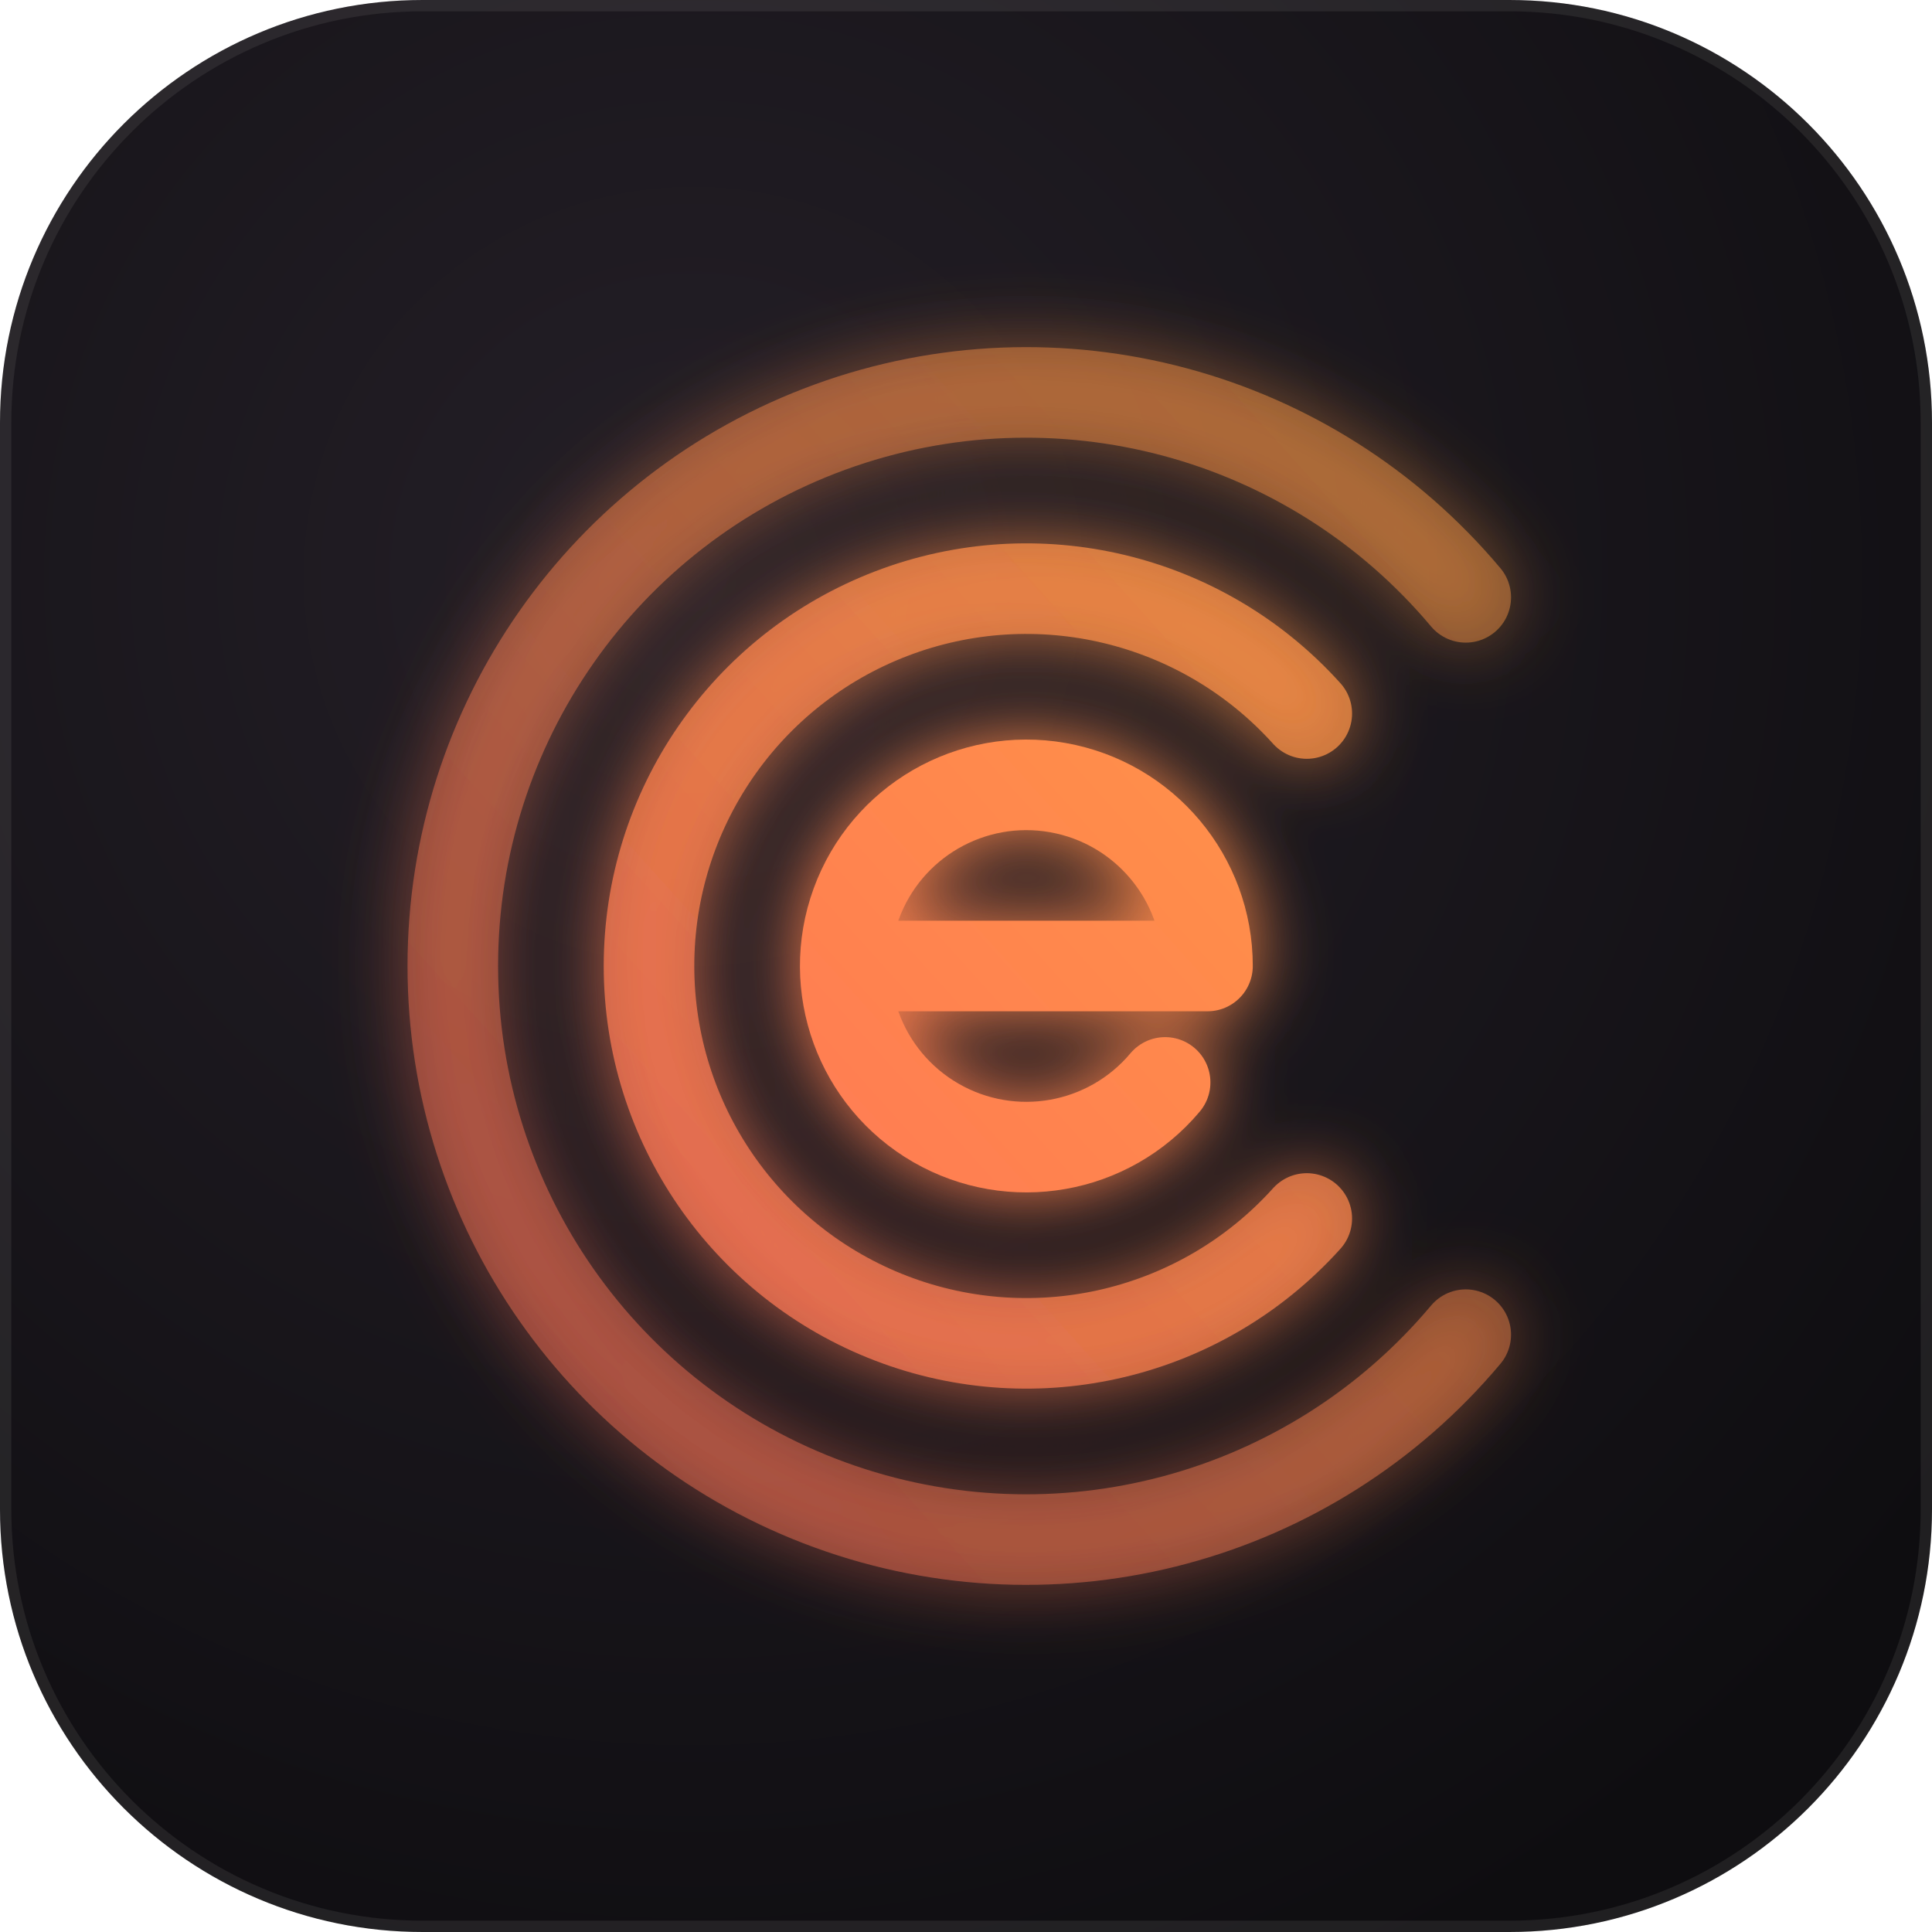
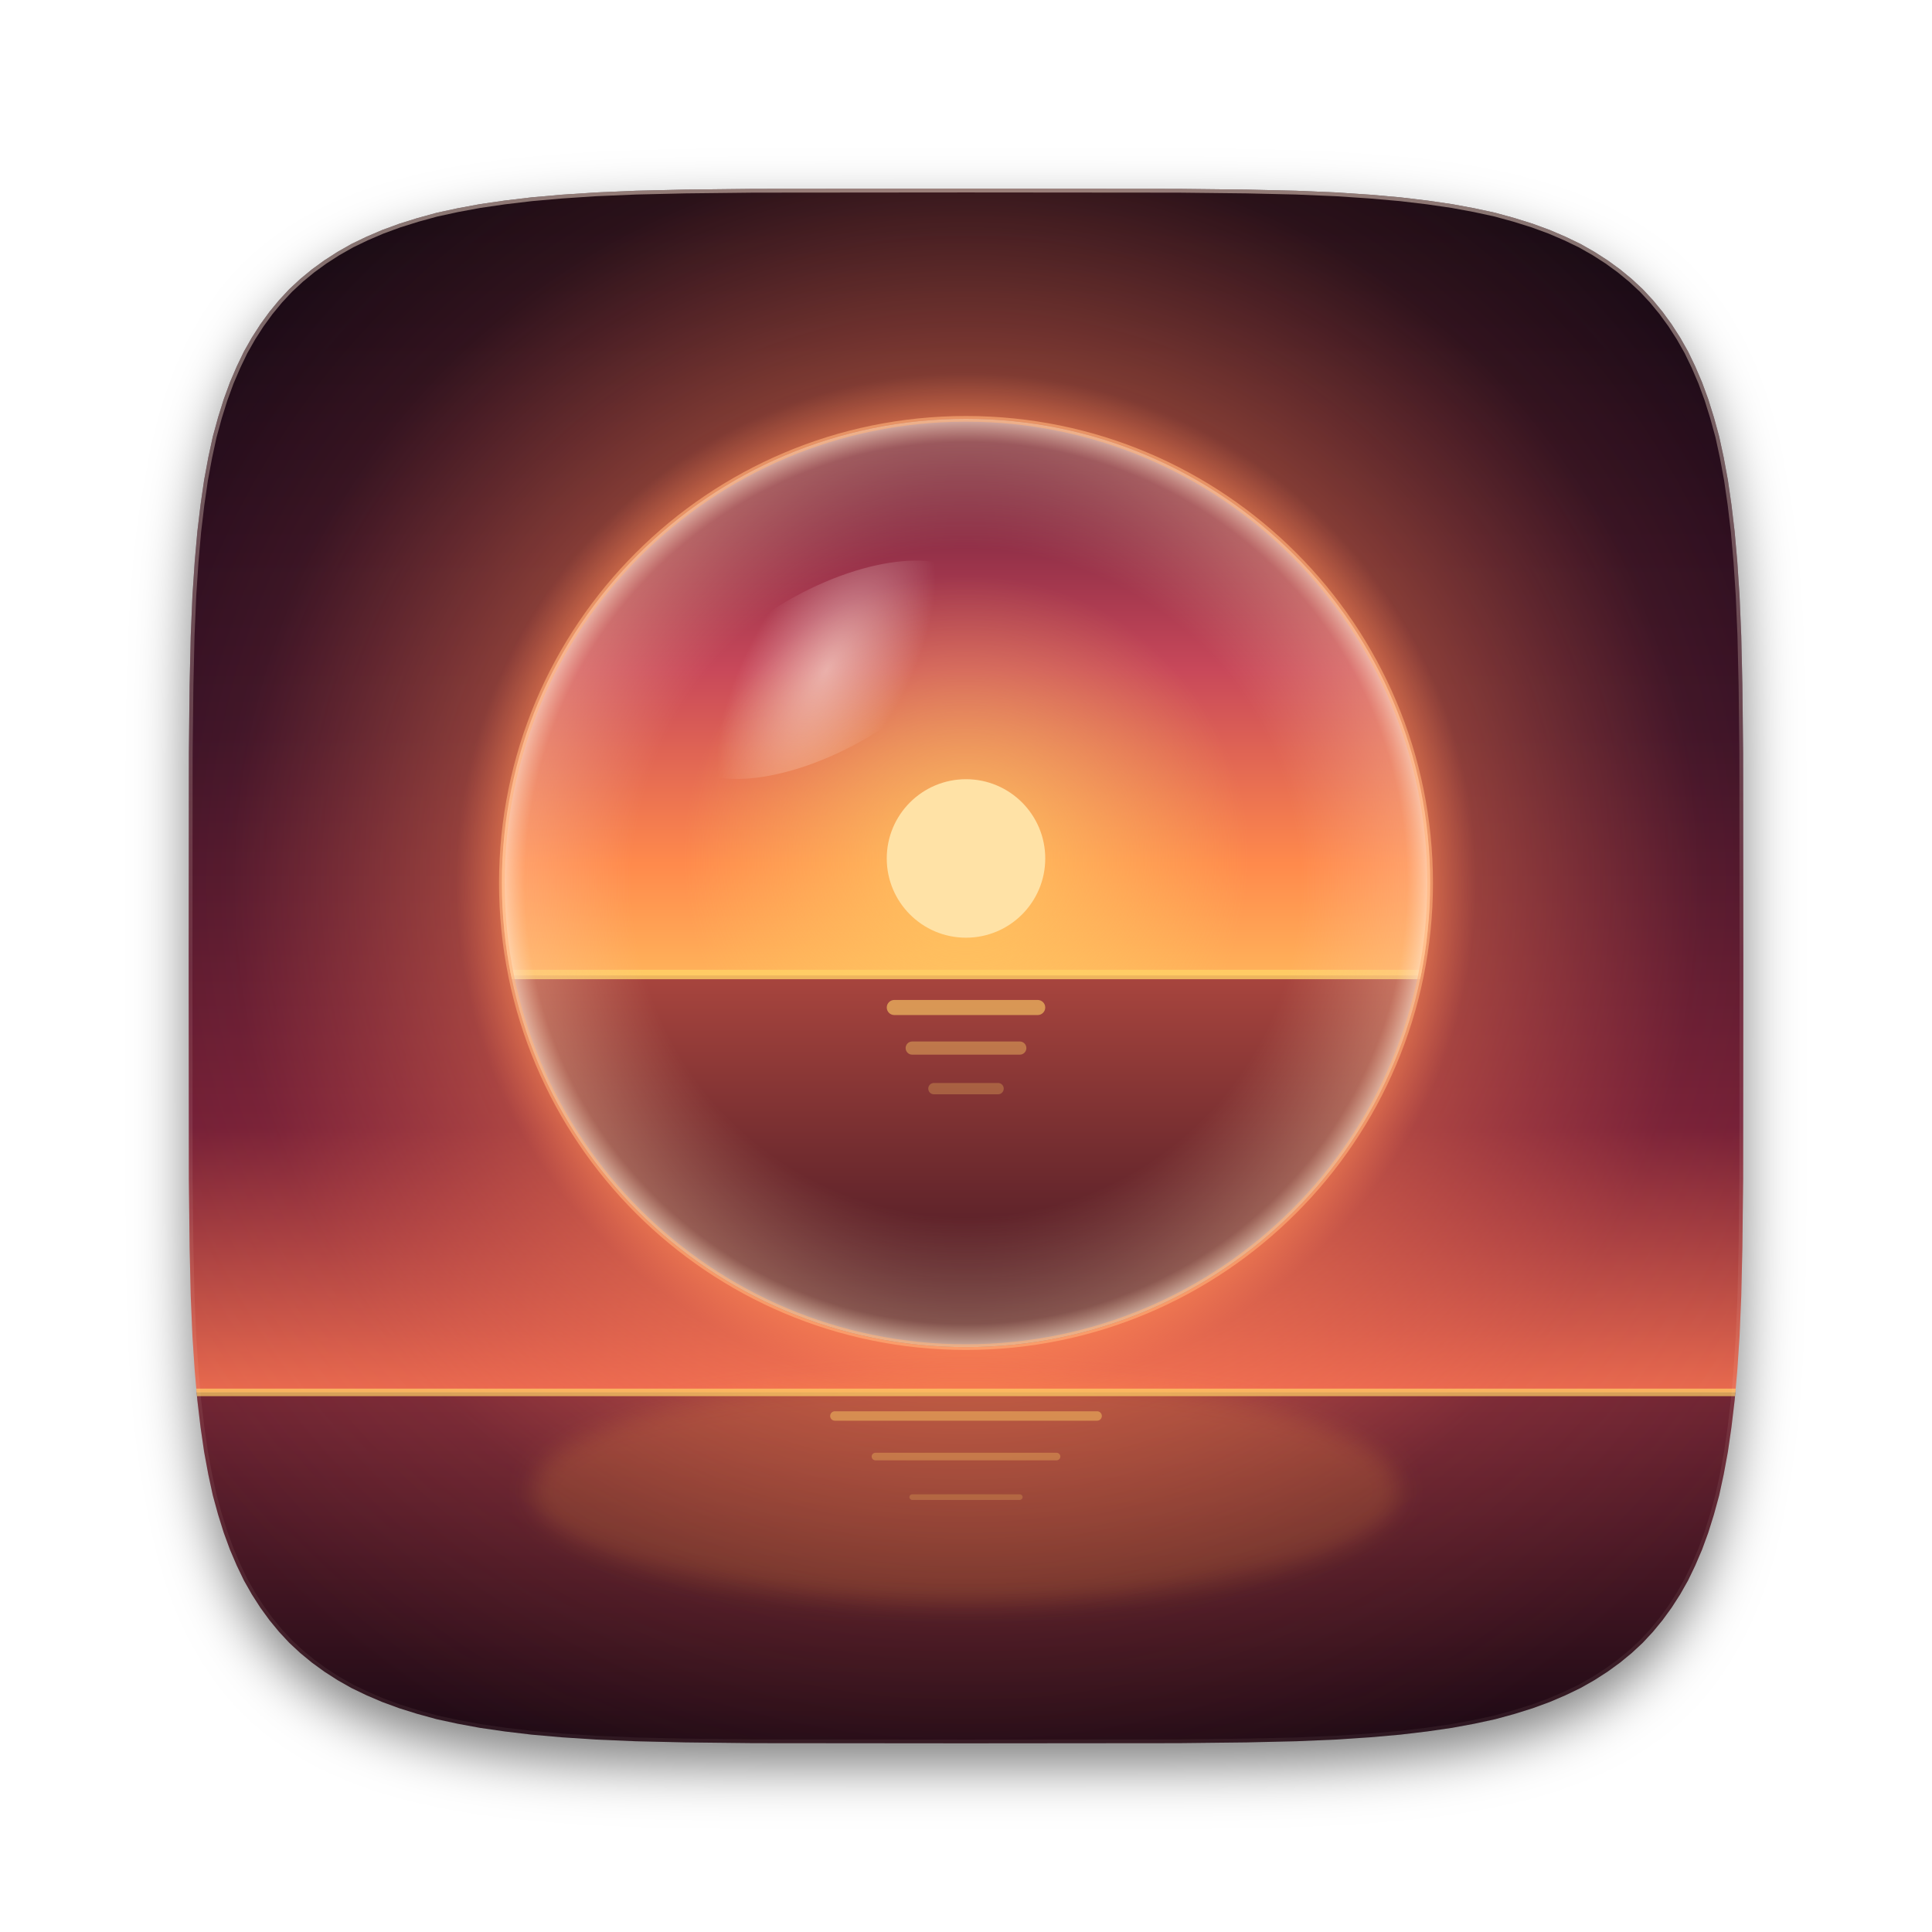
- <svg xmlns="http://www.w3.org/2000/svg" viewBox="0 0 512 512">
+ <svg xmlns="http://www.w3.org/2000/svg" viewBox="0 0 1024 1024">
  <defs>
-     <radialGradient id="surface" cx="36%" cy="30%" r="80%">
-       <stop offset="0" stop-color="#241F27" />
-       <stop offset="1" stop-color="#0E0D10" />
+     <path id="body" d="M924.0 512.0 L923.9 624.8 L923.5 660.9 L922.9 687.0 L922.0 708.2 L920.8 726.3 L919.4 742.2 L917.7 756.5 L915.8 769.6 L913.6 781.5 L911.2 792.6 L908.4 802.8 L905.4 812.4 L902.1 821.4 L898.5 829.8 L894.7 837.7 L890.5 845.1 L886.0 852.1 L881.2 858.7 L876.1 864.9 L870.7 870.7 L864.9 876.1 L858.7 881.2 L852.1 886.0 L845.1 890.5 L837.7 894.7 L829.8 898.5 L821.4 902.1 L812.4 905.4 L802.8 908.4 L792.6 911.2 L781.5 913.6 L769.6 915.8 L756.5 917.7 L742.2 919.4 L726.3 920.8 L708.2 922.0 L687.0 922.9 L660.9 923.5 L624.8 923.9 L512.0 924.0 L399.2 923.9 L363.1 923.5 L337.0 922.9 L315.8 922.0 L297.7 920.8 L281.8 919.4 L267.5 917.7 L254.4 915.8 L242.5 913.6 L231.4 911.2 L221.2 908.4 L211.6 905.4 L202.6 902.1 L194.2 898.5 L186.3 894.7 L178.9 890.5 L171.9 886.0 L165.3 881.2 L159.1 876.1 L153.3 870.7 L147.9 864.9 L142.8 858.7 L138.0 852.1 L133.5 845.1 L129.3 837.7 L125.5 829.8 L121.9 821.4 L118.6 812.4 L115.6 802.8 L112.8 792.6 L110.4 781.5 L108.2 769.6 L106.3 756.5 L104.6 742.2 L103.2 726.3 L102.0 708.2 L101.1 687.0 L100.5 660.9 L100.1 624.8 L100.0 512.0 L100.1 399.2 L100.5 363.1 L101.1 337.0 L102.0 315.8 L103.2 297.7 L104.6 281.8 L106.3 267.5 L108.2 254.4 L110.4 242.5 L112.8 231.4 L115.6 221.2 L118.6 211.6 L121.9 202.6 L125.5 194.2 L129.3 186.3 L133.5 178.9 L138.0 171.9 L142.8 165.3 L147.9 159.1 L153.3 153.3 L159.1 147.9 L165.3 142.8 L171.9 138.0 L178.9 133.5 L186.3 129.3 L194.2 125.5 L202.6 121.9 L211.6 118.6 L221.2 115.6 L231.4 112.8 L242.5 110.4 L254.4 108.2 L267.5 106.3 L281.8 104.6 L297.7 103.2 L315.8 102.0 L337.0 101.1 L363.1 100.5 L399.2 100.1 L512.0 100.0 L624.8 100.1 L660.9 100.5 L687.0 101.1 L708.2 102.0 L726.3 103.2 L742.2 104.6 L756.5 106.3 L769.6 108.2 L781.5 110.4 L792.6 112.8 L802.8 115.6 L812.4 118.6 L821.4 121.9 L829.8 125.5 L837.7 129.3 L845.1 133.5 L852.1 138.0 L858.7 142.8 L864.9 147.9 L870.7 153.3 L876.1 159.1 L881.2 165.3 L886.0 171.9 L890.5 178.9 L894.7 186.3 L898.5 194.2 L902.1 202.6 L905.4 211.6 L908.4 221.2 L911.2 231.4 L913.6 242.5 L915.8 254.4 L917.7 267.5 L919.4 281.8 L920.8 297.7 L922.0 315.8 L922.9 337.0 L923.5 363.1 L923.9 399.2Z" />
+     <clipPath id="clip">
+       <use href="#body" />
+     </clipPath>
+     <clipPath id="dropClip">
+       <circle cx="512" cy="468" r="246" />
+     </clipPath>
+     <filter id="shadow" x="-10%" y="-10%" width="120%" height="120%">
+       <feGaussianBlur stdDeviation="14" />
+     </filter>
+     <filter id="soft" x="-20%" y="-20%" width="140%" height="140%">
+       <feGaussianBlur stdDeviation="6" />
+     </filter>
+     <linearGradient id="sky" x1="0" y1="100" x2="0" y2="738" gradientUnits="userSpaceOnUse">
+       <stop offset="0" stop-color="#0D0610" />
+       <stop offset=".45" stop-color="#2A0B22" />
+       <stop offset=".78" stop-color="#6A1A34" />
+       <stop offset="1" stop-color="#E86A4E" />
+     </linearGradient>
+     <linearGradient id="water" x1="0" y1="738" x2="0" y2="924" gradientUnits="userSpaceOnUse">
+       <stop offset="0" stop-color="#6E2433" />
+       <stop offset="1" stop-color="#1C0914" />
+     </linearGradient>
+     <radialGradient id="halo" cx="512" cy="468" r="520" gradientUnits="userSpaceOnUse">
+       <stop offset=".45" stop-color="#FF8A55" stop-opacity=".9" />
+       <stop offset=".52" stop-color="#FF7A55" stop-opacity=".45" />
+       <stop offset=".75" stop-color="#FF6A5B" stop-opacity=".12" />
+       <stop offset="1" stop-color="#FF6A5B" stop-opacity="0" />
    </radialGradient>
-     <linearGradient id="sunset" x1="96" y1="400" x2="416" y2="112" gradientUnits="userSpaceOnUse">
-       <stop offset="0" stop-color="#FF6A5B" />
-       <stop offset="1" stop-color="#FF9F43" />
+     <linearGradient id="dropSky" x1="0" y1="222" x2="0" y2="517" gradientUnits="userSpaceOnUse">
+       <stop offset="0" stop-color="#5A1735" />
+       <stop offset=".45" stop-color="#C8485A" />
+       <stop offset=".8" stop-color="#FF8A4C" />
+       <stop offset="1" stop-color="#FFB25A" />
    </linearGradient>
-     <filter id="glow" x="-30%" y="-30%" width="160%" height="160%">
-       <feGaussianBlur stdDeviation="10" result="b" />
-       <feMerge>
-         <feMergeNode in="b" />
-         <feMergeNode in="SourceGraphic" />
-       </feMerge>
-     </filter>
+     <linearGradient id="dropWater" x1="0" y1="517" x2="0" y2="714" gradientUnits="userSpaceOnUse">
+       <stop offset="0" stop-color="#A8453E" />
+       <stop offset="1" stop-color="#3A1220" />
+     </linearGradient>
+     <radialGradient id="sunGlow" cx="512" cy="455" r="150" gradientUnits="userSpaceOnUse">
+       <stop offset="0" stop-color="#FFD166" stop-opacity=".8" />
+       <stop offset="1" stop-color="#FFD166" stop-opacity="0" />
+     </radialGradient>
+     <radialGradient id="rim" cx="512" cy="468" r="246" gradientUnits="userSpaceOnUse">
+       <stop offset=".72" stop-color="#FFC9A0" stop-opacity="0" />
+       <stop offset=".95" stop-color="#FFC9A0" stop-opacity=".35" />
+       <stop offset="1" stop-color="#FFE3CC" stop-opacity=".75" />
+     </radialGradient>
+     <radialGradient id="highlight" cx="0" cy="0" r="1" gradientTransform="translate(438 355) rotate(-30) scale(90 42)" gradientUnits="userSpaceOnUse">
+       <stop offset="0" stop-color="#FFF5EB" stop-opacity=".55" />
+       <stop offset="1" stop-color="#FFF5EB" stop-opacity="0" />
+     </radialGradient>
+     <linearGradient id="bodyRim" x1="0" y1="100" x2="0" y2="924" gradientUnits="userSpaceOnUse">
+       <stop offset="0" stop-color="#FFE6D6" stop-opacity=".5" />
+       <stop offset=".5" stop-color="#FFE6D6" stop-opacity=".1" />
+       <stop offset="1" stop-color="#FFE6D6" stop-opacity=".06" />
+     </linearGradient>
  </defs>
-   <rect width="512" height="512" rx="112" fill="url(#surface)" />
-   <rect x="1.5" y="1.5" width="509" height="509" rx="110.5" fill="none" stroke="#F5F1EC" stroke-opacity=".08" stroke-width="3" />
-   <g fill="none" stroke="url(#sunset)" stroke-width="24" stroke-linecap="round" stroke-linejoin="round" filter="url(#glow)">
-     <path d="M224 256H320A48 48 0 1 0 308.77 286.85" />
-     <path d="M346.31 189.09A100 100 0 1 0 346.31 322.91" opacity=".72" />
-     <path d="M388.44 158.3A152 152 0 1 0 388.44 353.7" opacity=".44" />
+   <use href="#body" fill="#000" opacity=".5" transform="translate(0 12)" filter="url(#shadow)" />
+   <g clip-path="url(#clip)">
+     <rect x="100" y="100" width="824" height="638" fill="url(#sky)" />
+     <rect x="100" y="738" width="824" height="186" fill="url(#water)" />
+     <circle cx="512" cy="468" r="520" fill="url(#halo)" />
+     <ellipse cx="512" cy="790" rx="230" ry="60" fill="#FF9F43" opacity=".18" filter="url(#soft)" />
+     <rect x="440" y="748" width="144" height="5" rx="2.5" fill="#FFD166" opacity=".45" />
+     <rect x="462" y="770" width="100" height="4" rx="2" fill="#FFD166" opacity=".32" />
+     <rect x="482" y="792" width="60" height="3" rx="1.5" fill="#FFD166" opacity=".22" />
+     <rect x="100" y="736" width="824" height="4" fill="#FFD166" opacity=".7" />
+     <g clip-path="url(#dropClip)">
+       <rect x="266" y="222" width="492" height="296" fill="url(#dropSky)" />
+       <circle cx="512" cy="455" r="150" fill="url(#sunGlow)" />
+       <circle cx="512" cy="455" r="42" fill="#FFE2A6" />
+       <rect x="266" y="517" width="492" height="200" fill="url(#dropWater)" />
+       <rect x="470" y="530" width="84" height="8" rx="4" fill="#FFD166" opacity=".6" />
+       <rect x="480" y="552" width="64" height="7" rx="3.5" fill="#FFD166" opacity=".4" />
+       <rect x="492" y="574" width="40" height="6" rx="3" fill="#FFD166" opacity=".28" />
+       <rect x="266" y="514" width="492" height="5" fill="#FFD166" opacity=".8" />
+       <circle cx="512" cy="468" r="246" fill="url(#rim)" />
+       <ellipse cx="438" cy="355" rx="90" ry="42" transform="rotate(-30 438 355)" fill="url(#highlight)" />
+     </g>
+     <circle cx="512" cy="468" r="246" fill="none" stroke="#FFB27A" stroke-opacity=".6" stroke-width="3" />
  </g>
+   <use href="#body" fill="none" stroke="url(#bodyRim)" stroke-width="4" clip-path="url(#clip)" />
</svg>
